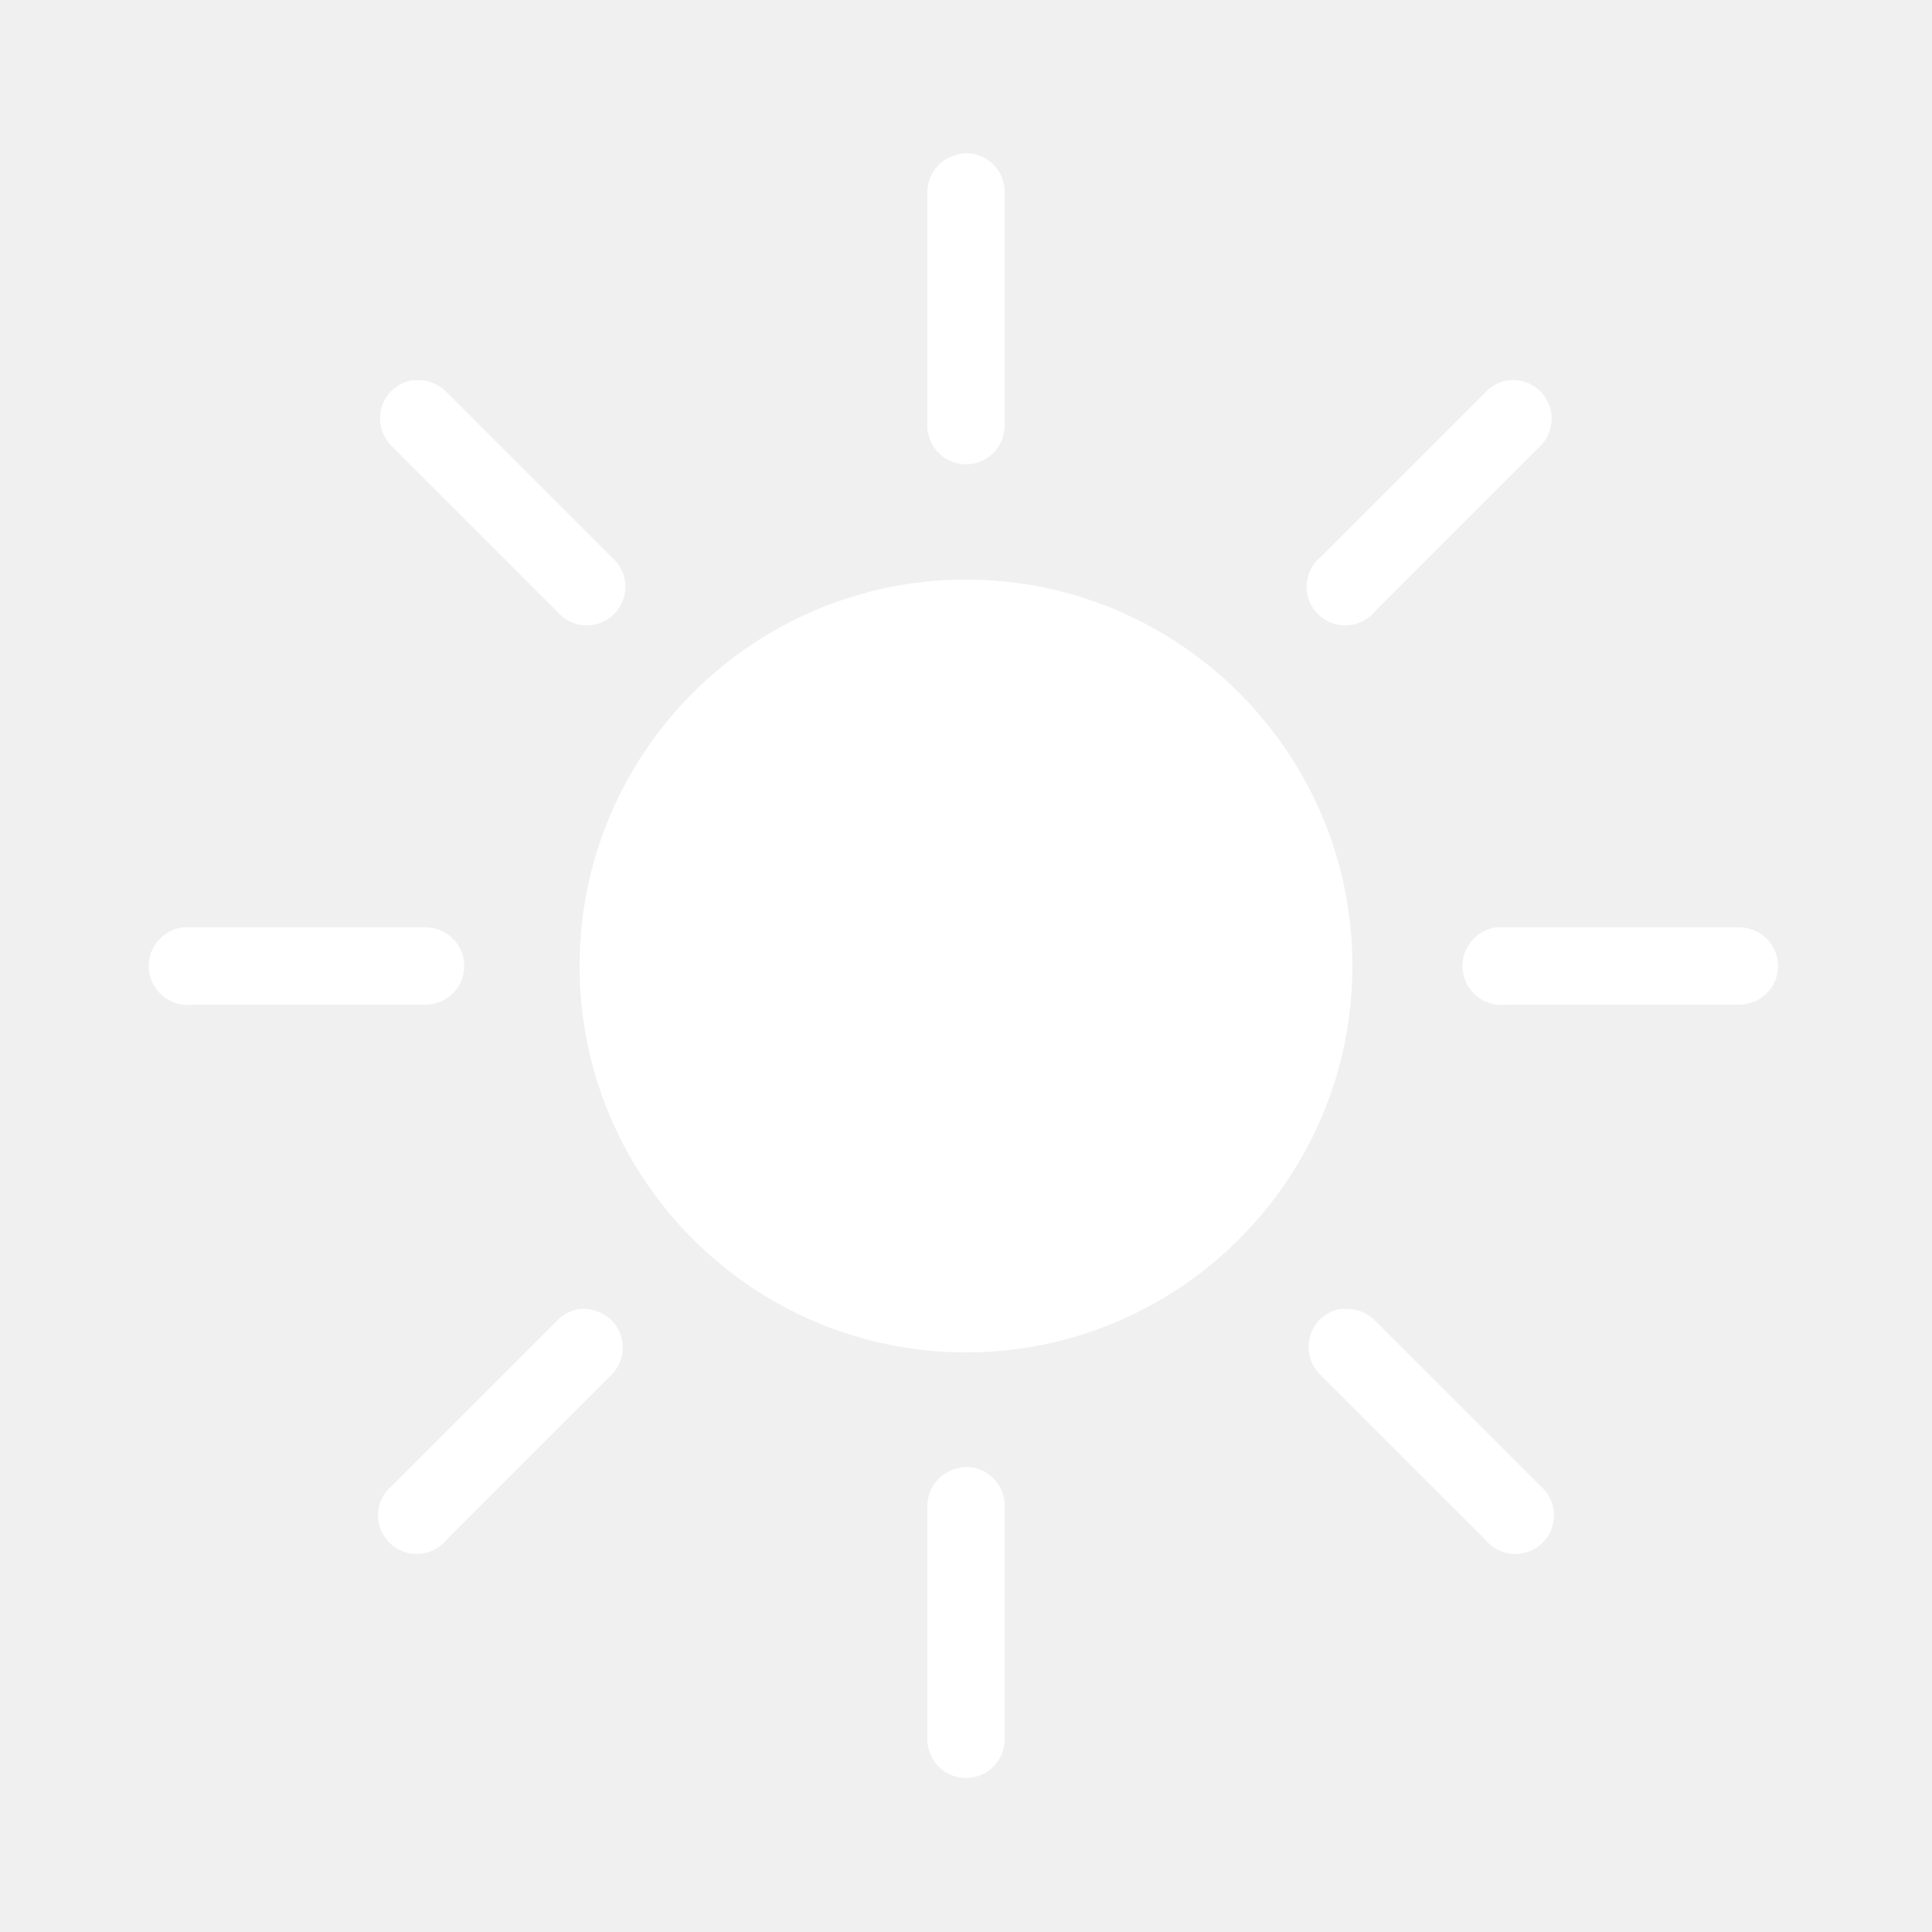
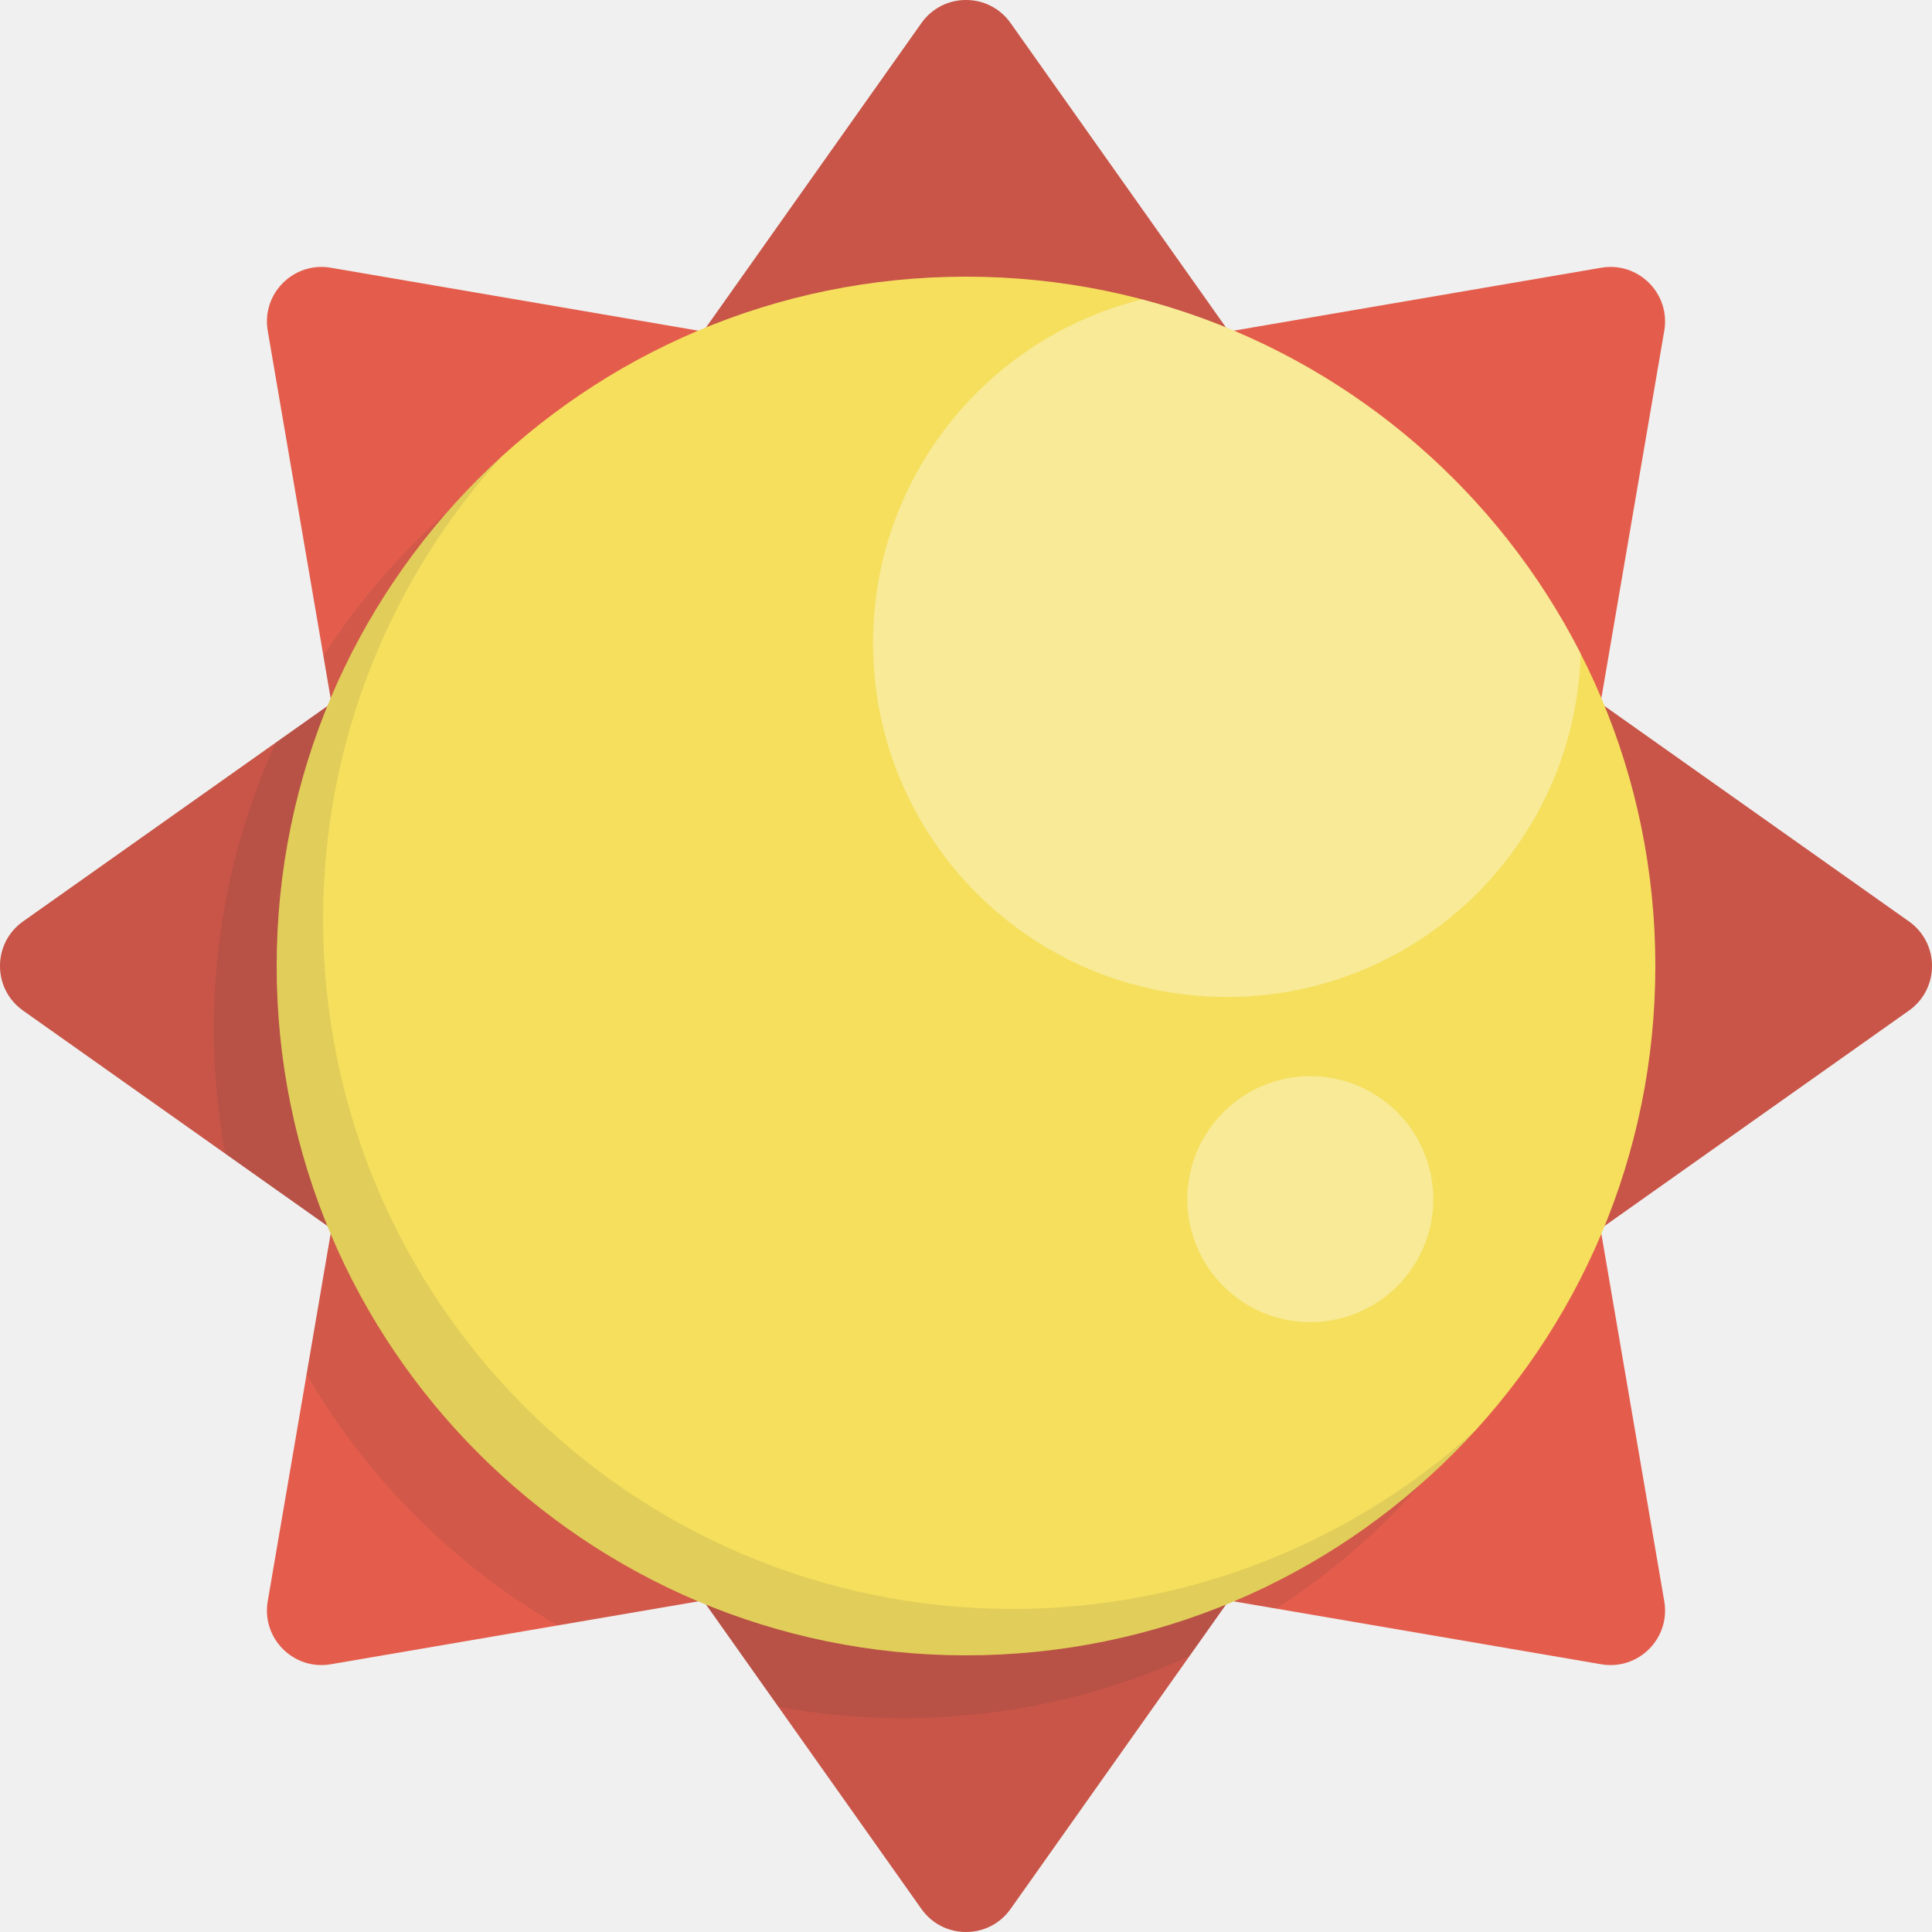
- <svg xmlns="http://www.w3.org/2000/svg" fill="#FFFFFF" viewBox="0 0 50 50" width="50px" height="50px">
-   <path d="M 24.906 3.969 C 24.863 3.977 24.82 3.988 24.781 4 C 24.316 4.105 23.988 4.523 24 5 L 24 11 C 23.996 11.359 24.184 11.695 24.496 11.879 C 24.809 12.059 25.191 12.059 25.504 11.879 C 25.816 11.695 26.004 11.359 26 11 L 26 5 C 26.012 4.711 25.895 4.434 25.688 4.238 C 25.477 4.039 25.191 3.941 24.906 3.969 Z M 10.656 9.844 C 10.281 9.91 9.98 10.184 9.875 10.547 C 9.77 10.914 9.879 11.305 10.156 11.562 L 14.406 15.812 C 14.648 16.109 15.035 16.246 15.41 16.16 C 15.781 16.074 16.074 15.781 16.16 15.41 C 16.246 15.035 16.109 14.648 15.812 14.406 L 11.562 10.156 C 11.355 9.934 11.055 9.82 10.75 9.844 C 10.719 9.844 10.688 9.844 10.656 9.844 Z M 39.031 9.844 C 38.805 9.875 38.594 9.988 38.438 10.156 L 34.188 14.406 C 33.891 14.648 33.754 15.035 33.84 15.41 C 33.926 15.781 34.219 16.074 34.59 16.16 C 34.965 16.246 35.352 16.109 35.594 15.812 L 39.844 11.562 C 40.156 11.266 40.246 10.801 40.062 10.41 C 39.875 10.016 39.461 9.789 39.031 9.844 Z M 25 15 C 19.484 15 15 19.484 15 25 C 15 30.516 19.484 35 25 35 C 30.516 35 35 30.516 35 25 C 35 19.484 30.516 15 25 15 Z M 4.719 24 C 4.168 24.078 3.781 24.59 3.859 25.141 C 3.938 25.691 4.449 26.078 5 26 L 11 26 C 11.359 26.004 11.695 25.816 11.879 25.504 C 12.059 25.191 12.059 24.809 11.879 24.496 C 11.695 24.184 11.359 23.996 11 24 L 5 24 C 4.969 24 4.938 24 4.906 24 C 4.875 24 4.844 24 4.812 24 C 4.781 24 4.75 24 4.719 24 Z M 38.719 24 C 38.168 24.078 37.781 24.59 37.859 25.141 C 37.938 25.691 38.449 26.078 39 26 L 45 26 C 45.359 26.004 45.695 25.816 45.879 25.504 C 46.059 25.191 46.059 24.809 45.879 24.496 C 45.695 24.184 45.359 23.996 45 24 L 39 24 C 38.969 24 38.938 24 38.906 24 C 38.875 24 38.844 24 38.812 24 C 38.781 24 38.75 24 38.719 24 Z M 15 33.875 C 14.773 33.906 14.562 34.02 14.406 34.188 L 10.156 38.438 C 9.859 38.68 9.723 39.066 9.809 39.441 C 9.895 39.812 10.188 40.105 10.559 40.191 C 10.934 40.277 11.32 40.141 11.562 39.844 L 15.812 35.594 C 16.109 35.309 16.199 34.867 16.039 34.488 C 15.883 34.109 15.504 33.867 15.094 33.875 C 15.062 33.875 15.031 33.875 15 33.875 Z M 34.688 33.875 C 34.312 33.941 34.012 34.215 33.906 34.578 C 33.801 34.945 33.91 35.336 34.188 35.594 L 38.438 39.844 C 38.68 40.141 39.066 40.277 39.441 40.191 C 39.812 40.105 40.105 39.812 40.191 39.441 C 40.277 39.066 40.141 38.68 39.844 38.438 L 35.594 34.188 C 35.406 33.988 35.148 33.879 34.875 33.875 C 34.844 33.875 34.812 33.875 34.781 33.875 C 34.75 33.875 34.719 33.875 34.688 33.875 Z M 24.906 37.969 C 24.863 37.977 24.82 37.988 24.781 38 C 24.316 38.105 23.988 38.523 24 39 L 24 45 C 23.996 45.359 24.184 45.695 24.496 45.879 C 24.809 46.059 25.191 46.059 25.504 45.879 C 25.816 45.695 26.004 45.359 26 45 L 26 39 C 26.012 38.711 25.895 38.434 25.688 38.238 C 25.477 38.039 25.191 37.941 24.906 37.969 Z" />
+ <svg xmlns="http://www.w3.org/2000/svg" height="800px" width="800px" version="1.1" id="Layer_1" viewBox="0 0 512 512" xml:space="preserve">
+   <g>
+     <path style="fill:#E45D4C;" d="M70.95,87.653l16.866,98.497h98.333V87.817L87.653,70.95C77.815,69.266,69.266,77.815,70.95,87.653z   " />
+     <path style="fill:#E45D4C;" d="M6.111,267.81l81.574,57.722L157.217,256l-69.532-69.532L6.111,244.19   C-2.037,249.955-2.037,262.045,6.111,267.81z" />
+     <path style="fill:#E45D4C;" d="M87.653,441.05l98.496-16.866v-98.333H87.817L70.95,424.347   C69.266,434.186,77.815,442.734,87.653,441.05z" />
+     <path style="fill:#E45D4C;" d="M267.81,505.889l57.722-81.574L256,354.783l-69.532,69.532l57.722,81.574   C249.955,514.037,262.045,514.037,267.81,505.889z" />
+     <path style="fill:#E45D4C;" d="M441.05,424.347l-16.866-98.496h-98.333v98.333l98.497,16.866   C434.186,442.734,442.734,434.186,441.05,424.347z" />
+     <path style="fill:#E45D4C;" d="M505.889,244.19l-81.574-57.722L354.783,256l69.532,69.532l81.574-57.722   C514.037,262.045,514.037,249.955,505.889,244.19z" />
+     <path style="fill:#E45D4C;" d="M424.347,70.95L325.85,87.817v98.333h98.333l16.866-98.497   C442.734,77.815,434.186,69.266,424.347,70.95z" />
+     <path style="fill:#E45D4C;" d="M244.19,6.111l-57.722,81.574L256,157.217l69.532-69.532L267.81,6.111   C262.045-2.037,249.955-2.037,244.19,6.111z" />
+   </g>
+   <g>
+     <path style="opacity:0.15;fill:#25292F;enable-background:new    ;" d="M6.111,267.81l81.574,57.722L157.217,256l-69.532-69.532   L6.111,244.19C-2.037,249.955-2.037,262.045,6.111,267.81z" />
+     <path style="opacity:0.15;fill:#25292F;enable-background:new    ;" d="M267.81,505.889l57.722-81.574L256,354.783l-69.532,69.532   l57.722,81.574C249.955,514.037,262.045,514.037,267.81,505.889z" />
+     <path style="opacity:0.15;fill:#25292F;enable-background:new    ;" d="M505.889,244.19l-81.574-57.722L354.783,256l69.532,69.532   l81.574-57.722C514.037,262.045,514.037,249.955,505.889,244.19z" />
+     <path style="opacity:0.15;fill:#25292F;enable-background:new    ;" d="M244.19,6.111l-57.722,81.574L256,157.217l69.532-69.532   L267.81,6.111C262.045-2.037,249.955-2.037,244.19,6.111z" />
+     <path style="opacity:0.1;fill:#25292F;enable-background:new    ;" d="M325.851,325.851v98.333l12.343,2.114   c35.962-23.178,63.256-58.636,75.968-100.447H325.851z" />
+     <path style="opacity:0.1;fill:#25292F;enable-background:new    ;" d="M256,354.783l-69.532,69.532l19.819,28.008   c10.728,1.962,21.781,2.995,33.076,2.995c27.074,0,52.77-5.897,75.881-16.465l10.287-14.538L256,354.783z" />
+     <path style="opacity:0.1;fill:#25292F;enable-background:new    ;" d="M85.703,173.806l2.114,12.344h98.333V97.838   C144.34,110.55,108.881,137.844,85.703,173.806z" />
+     <path style="opacity:0.1;fill:#25292F;enable-background:new    ;" d="M87.685,186.468l-14.538,10.287   c-10.569,23.111-16.465,48.807-16.465,75.881c0,11.295,1.033,22.348,2.995,33.076l28.008,19.819L157.217,256L87.685,186.468z" />
+     <path style="opacity:0.1;fill:#25292F;enable-background:new    ;" d="M87.817,325.851l-6.565,38.339   c15.996,27.567,38.993,50.563,66.559,66.559l38.338-6.565v-98.333H87.817z" />
+   </g>
+   <circle style="fill:#F5DF5D;" cx="256" cy="256" r="182.683" />
+   <g>
+     <path style="opacity:0.35;fill:#FFFFFF;enable-background:new    ;" d="M302.649,79.339c-40.93,10.087-71.291,47.024-71.291,91.068   c0,51.808,41.998,93.806,93.806,93.806c50.856,0,92.231-40.478,93.734-90.97C395.558,127.39,353.428,92.713,302.649,79.339z" />
+     <circle style="opacity:0.35;fill:#FFFFFF;enable-background:new    ;" cx="347.248" cy="317.792" r="32.595" />
+   </g>
+   <path style="opacity:0.1;fill:#25292F;enable-background:new    ;" d="M268.292,426.389c-100.893,0-182.682-81.789-182.682-182.682  c0-47.318,17.991-90.435,47.506-122.883C96.38,154.241,73.318,202.427,73.318,256c0,100.893,81.789,182.682,182.682,182.682  c53.573,0,101.759-23.061,135.176-59.799C358.727,408.398,315.611,426.389,268.292,426.389z" />
</svg>
